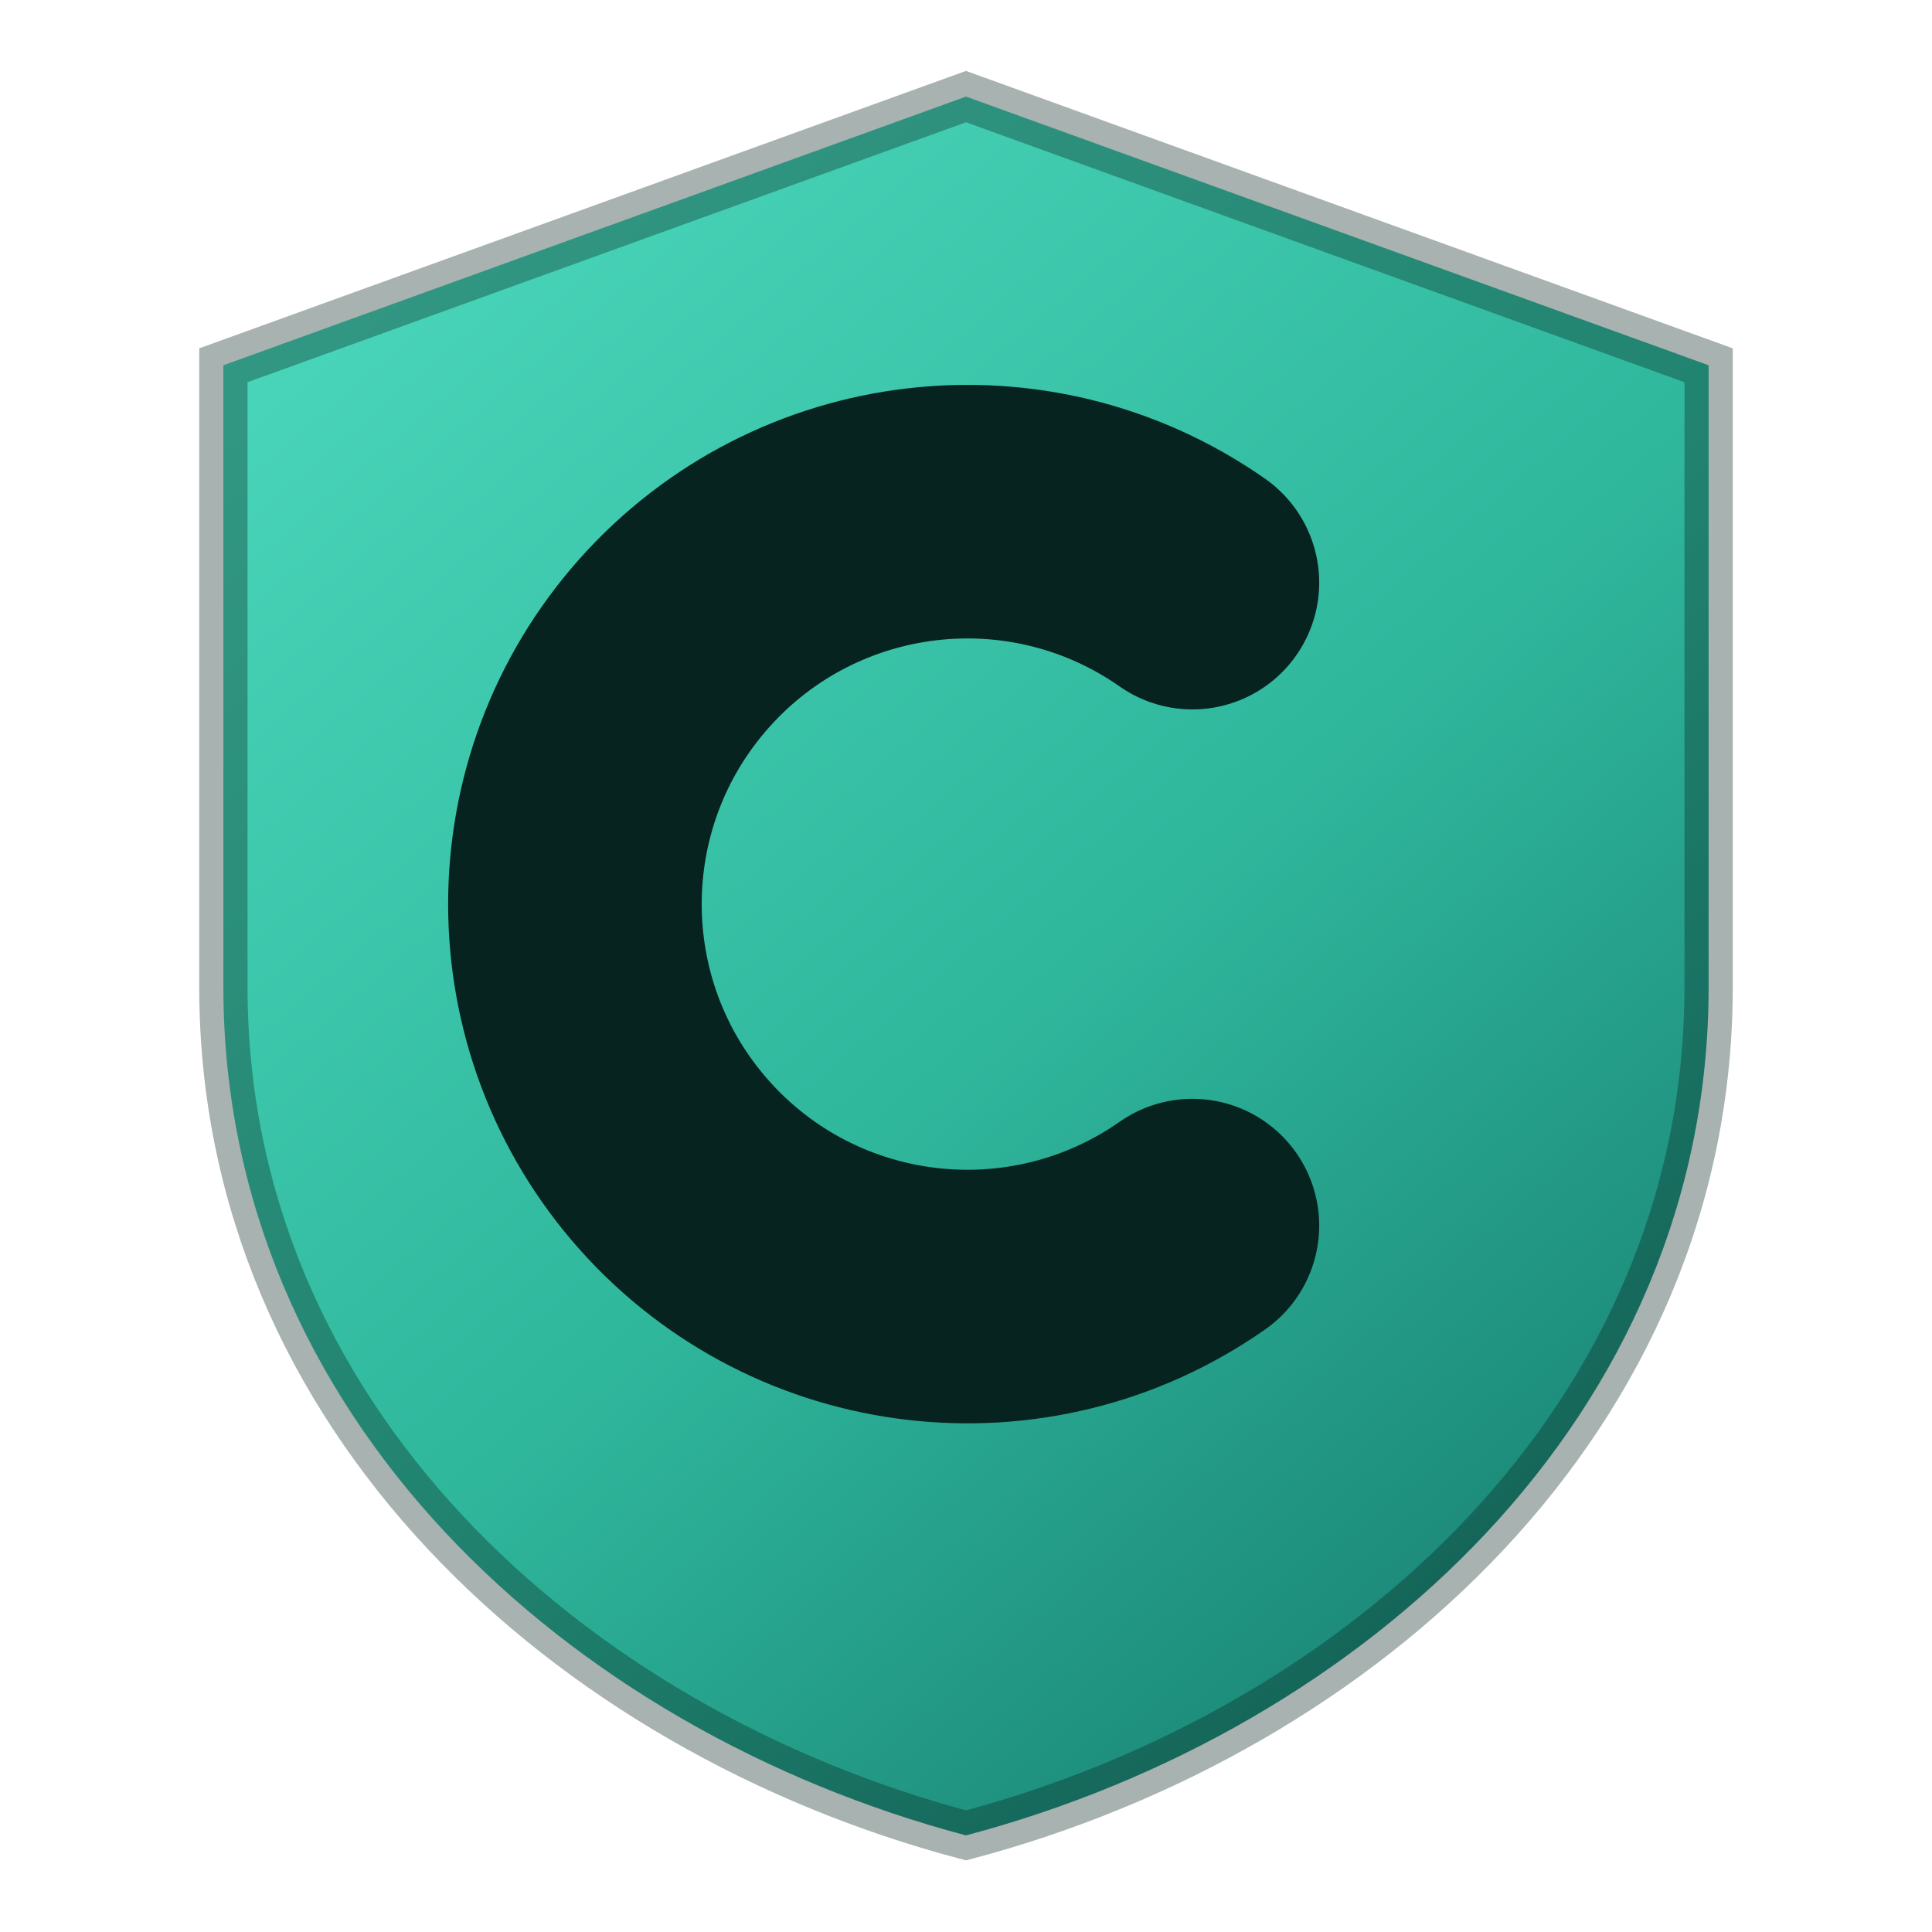
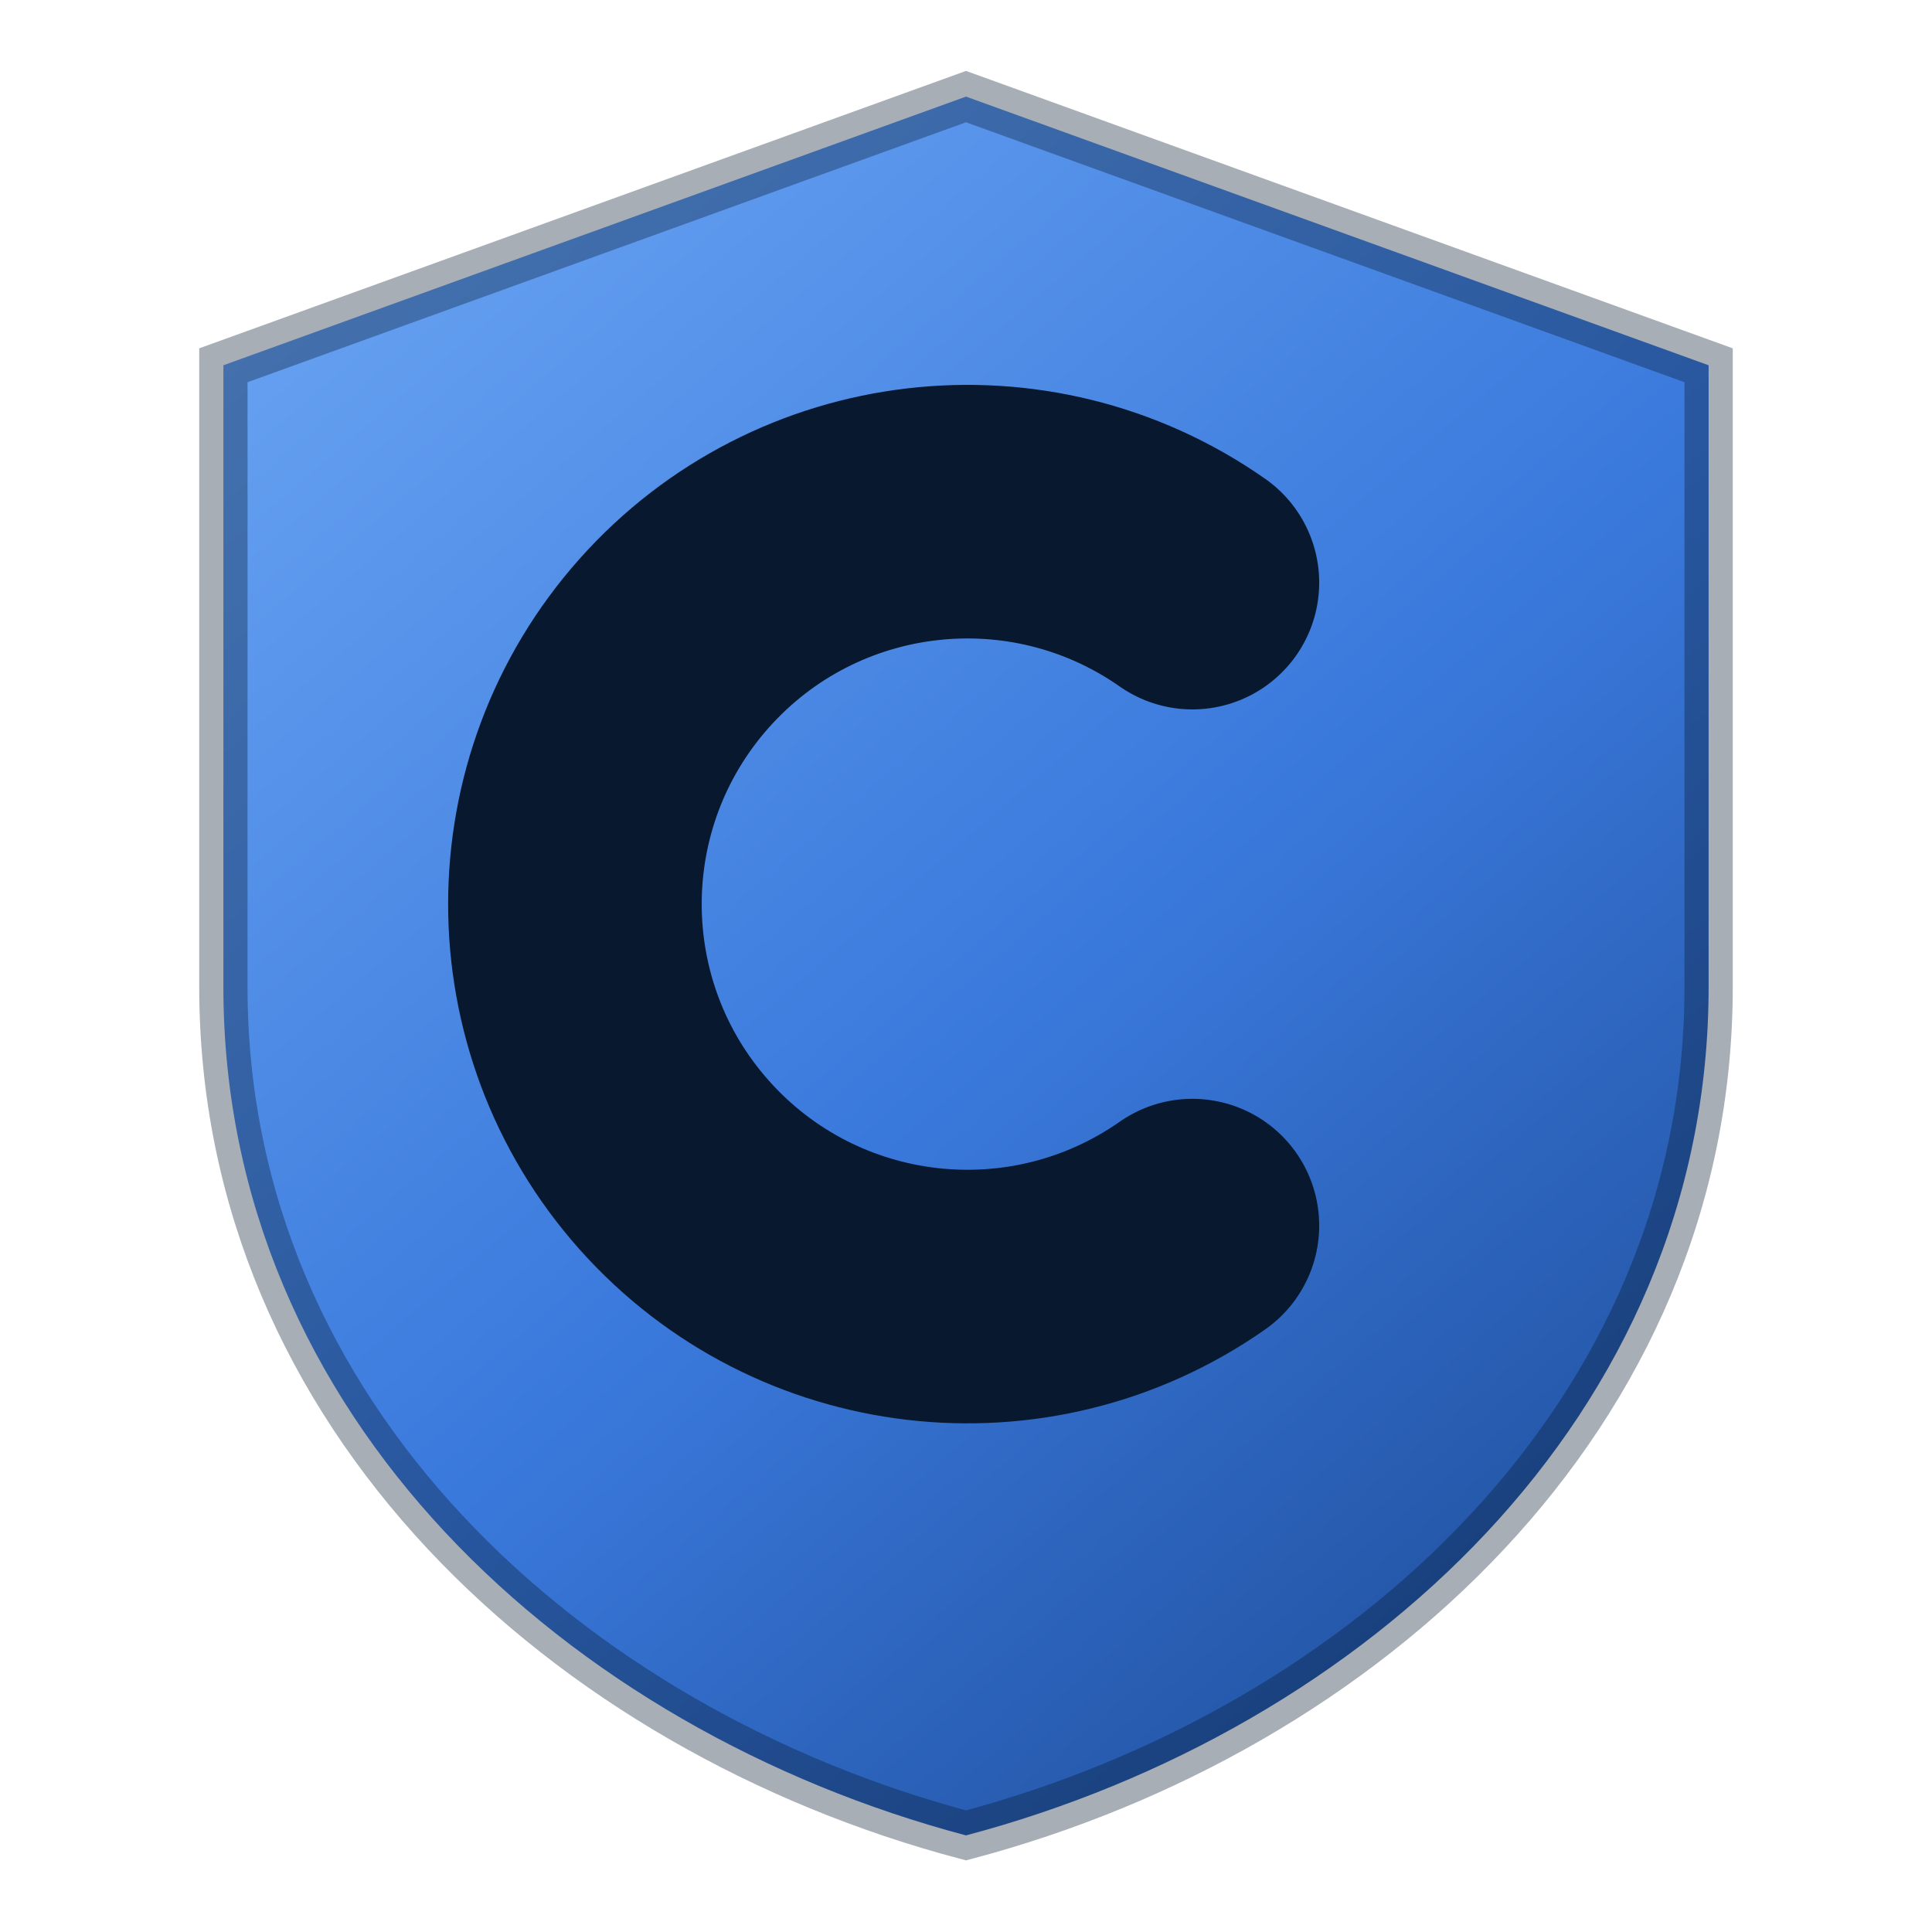
<svg xmlns="http://www.w3.org/2000/svg" viewBox="0 0 64 64" width="64" height="64" role="img" aria-label="CloakShield Pro">
  <defs>
    <linearGradient id="cs-g" x1="6" y1="4" x2="54" y2="60" gradientUnits="userSpaceOnUse">
-       <stop offset="0" stop-color="#4FDCC0" />
-       <stop offset="0.55" stop-color="#2FB79C" />
-       <stop offset="1" stop-color="#15786C" />
+       <stop offset="0" stop-color="#6EA8F5" />
+       <stop offset="0.55" stop-color="#3A79DC" />
+       <stop offset="1" stop-color="#1C4A95" />
    </linearGradient>
  </defs>
  <path d="M32 3.2 56.6 12.1v20.6c0 14.2-11.4 24.6-24.6 28.1C18.8 57.3 7.4 46.9 7.4 32.7V12.1Z" fill="url(#cs-g)" />
-   <path d="M32 3.2 56.6 12.1v20.6c0 14.2-11.4 24.6-24.6 28.1C18.8 57.3 7.4 46.9 7.4 32.7V12.1Z" fill="none" stroke="#06231F" stroke-opacity=".35" stroke-width="1.6" />
-   <path d="M39.5 19.3A13 13 0 1 0 39.5 40.6" fill="none" stroke="#06231F" stroke-width="8.4" stroke-linecap="round" />
+   <path d="M32 3.2 56.6 12.1v20.6c0 14.2-11.4 24.6-24.6 28.1C18.8 57.3 7.4 46.9 7.4 32.7V12.1Z" fill="none" stroke="#08182E" stroke-opacity=".35" stroke-width="1.6" />
+   <path d="M39.5 19.3A13 13 0 1 0 39.5 40.6" fill="none" stroke="#08182E" stroke-width="8.4" stroke-linecap="round" />
</svg>
